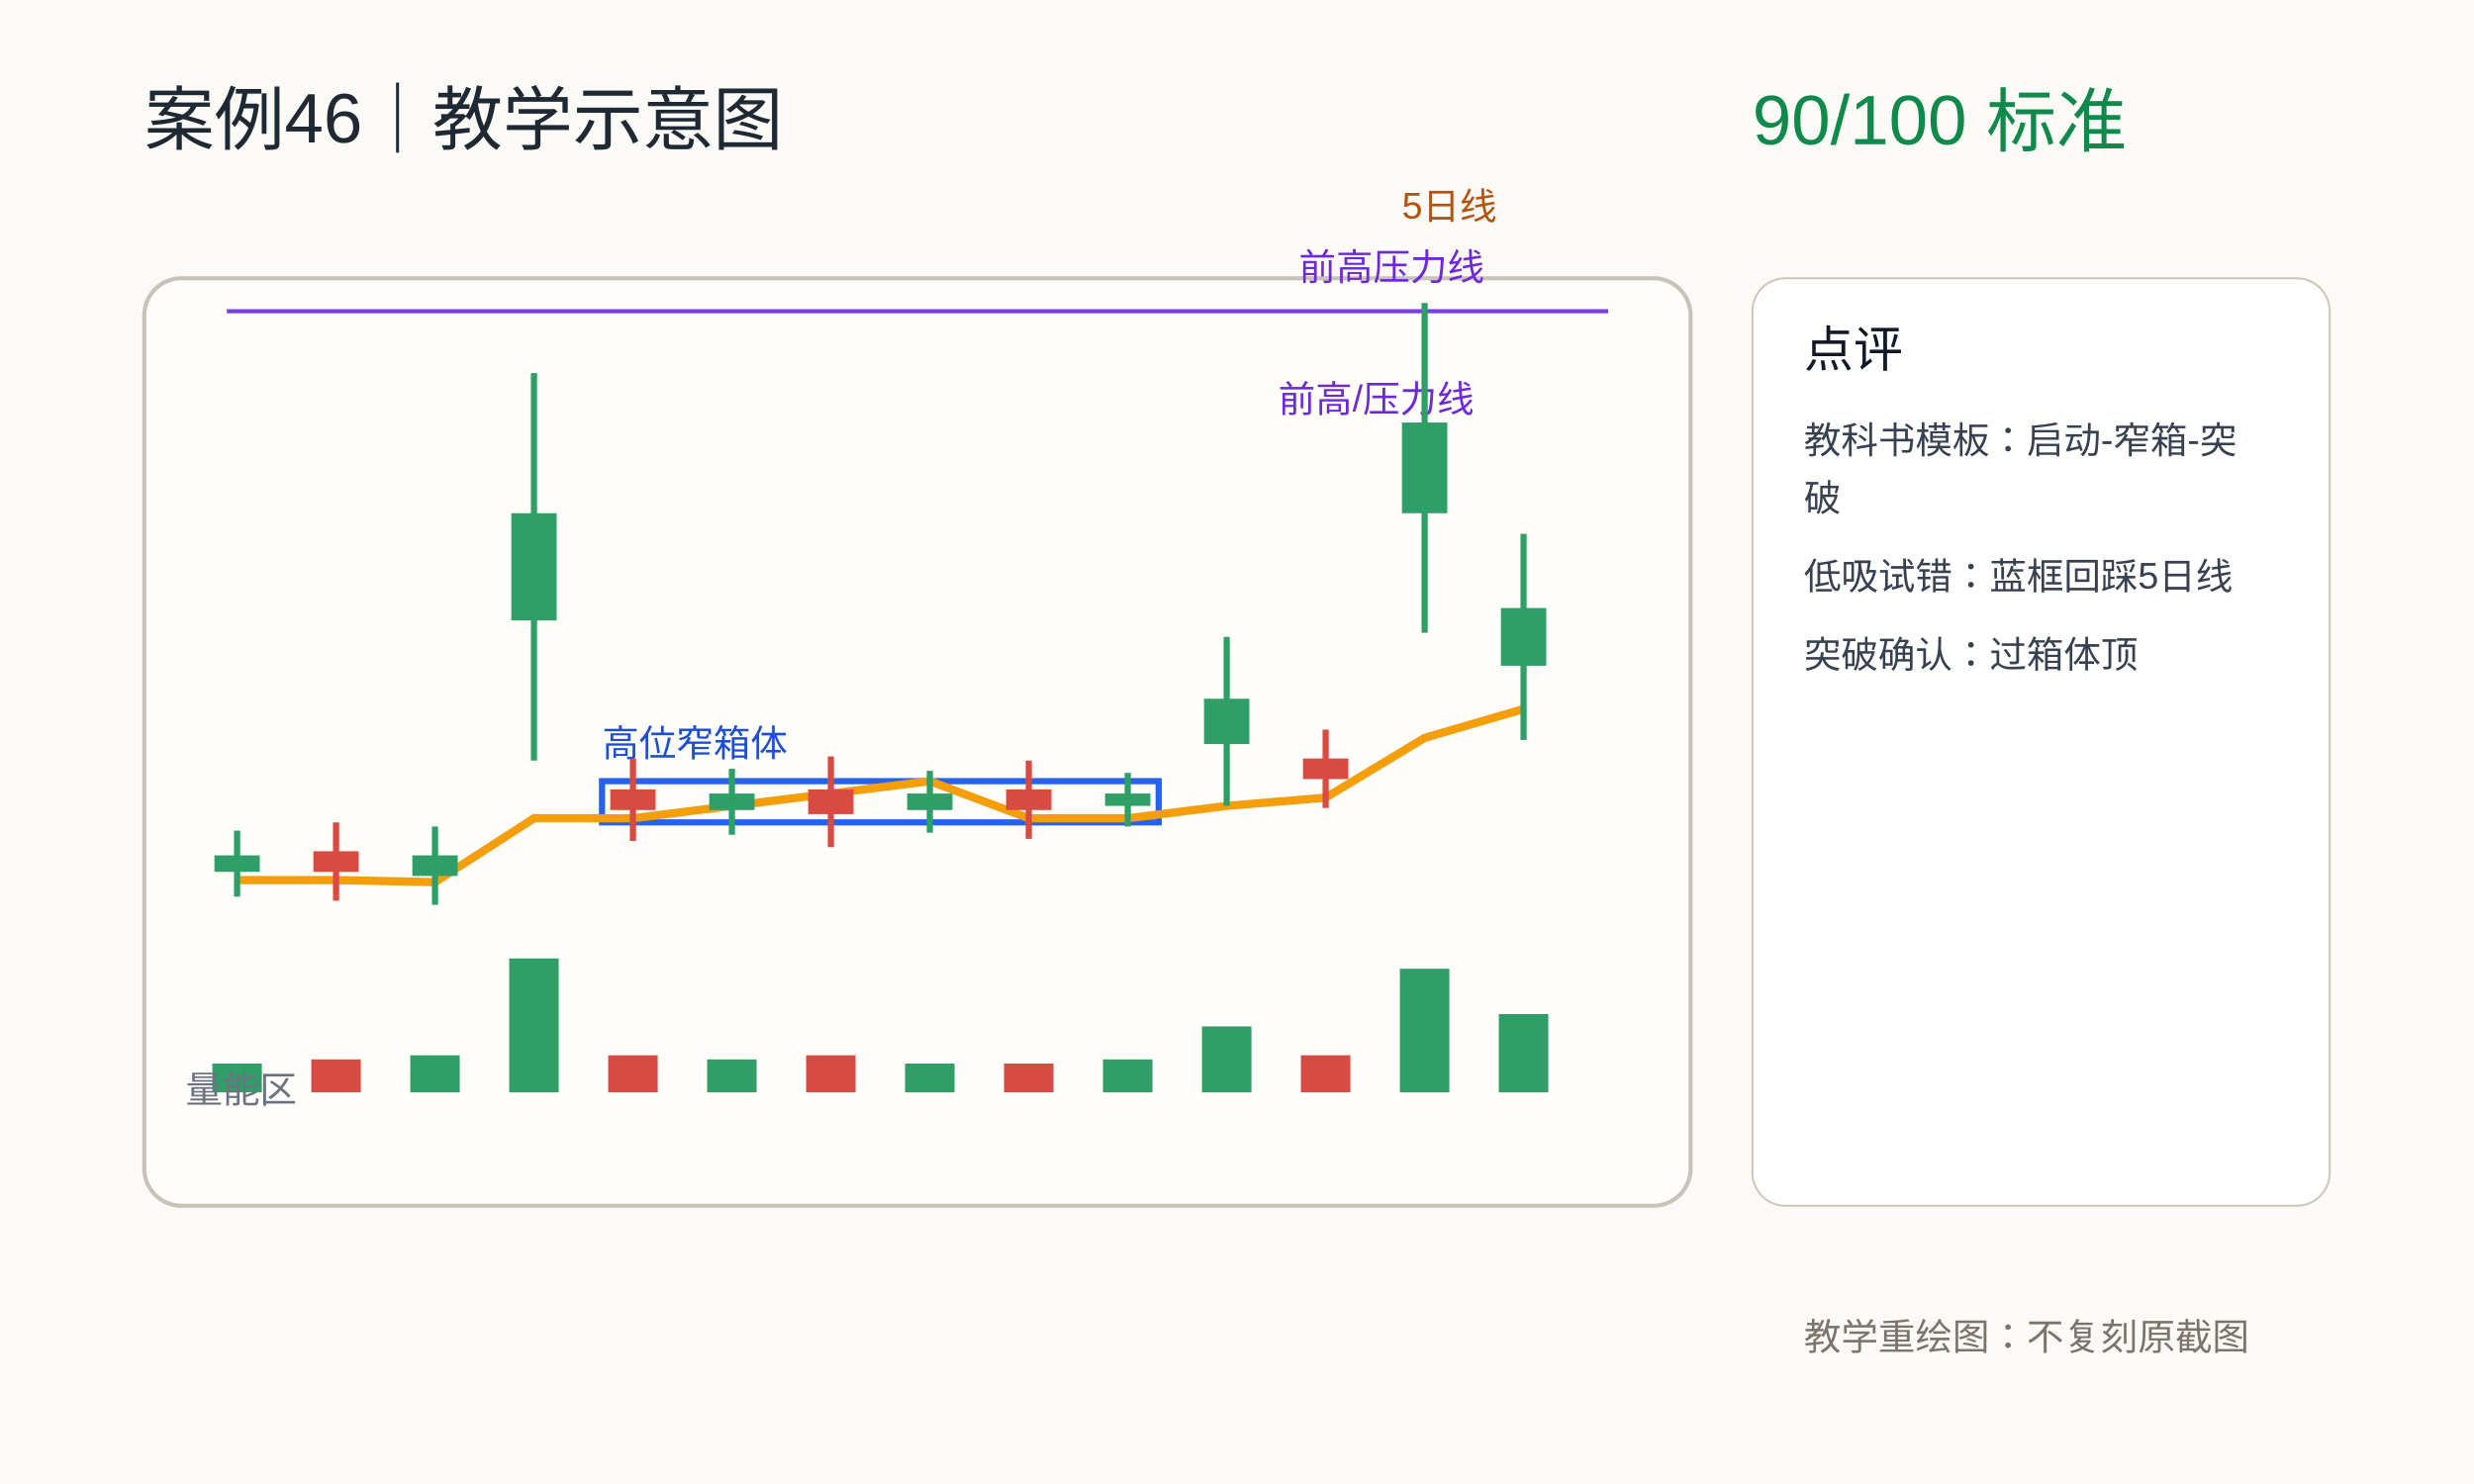
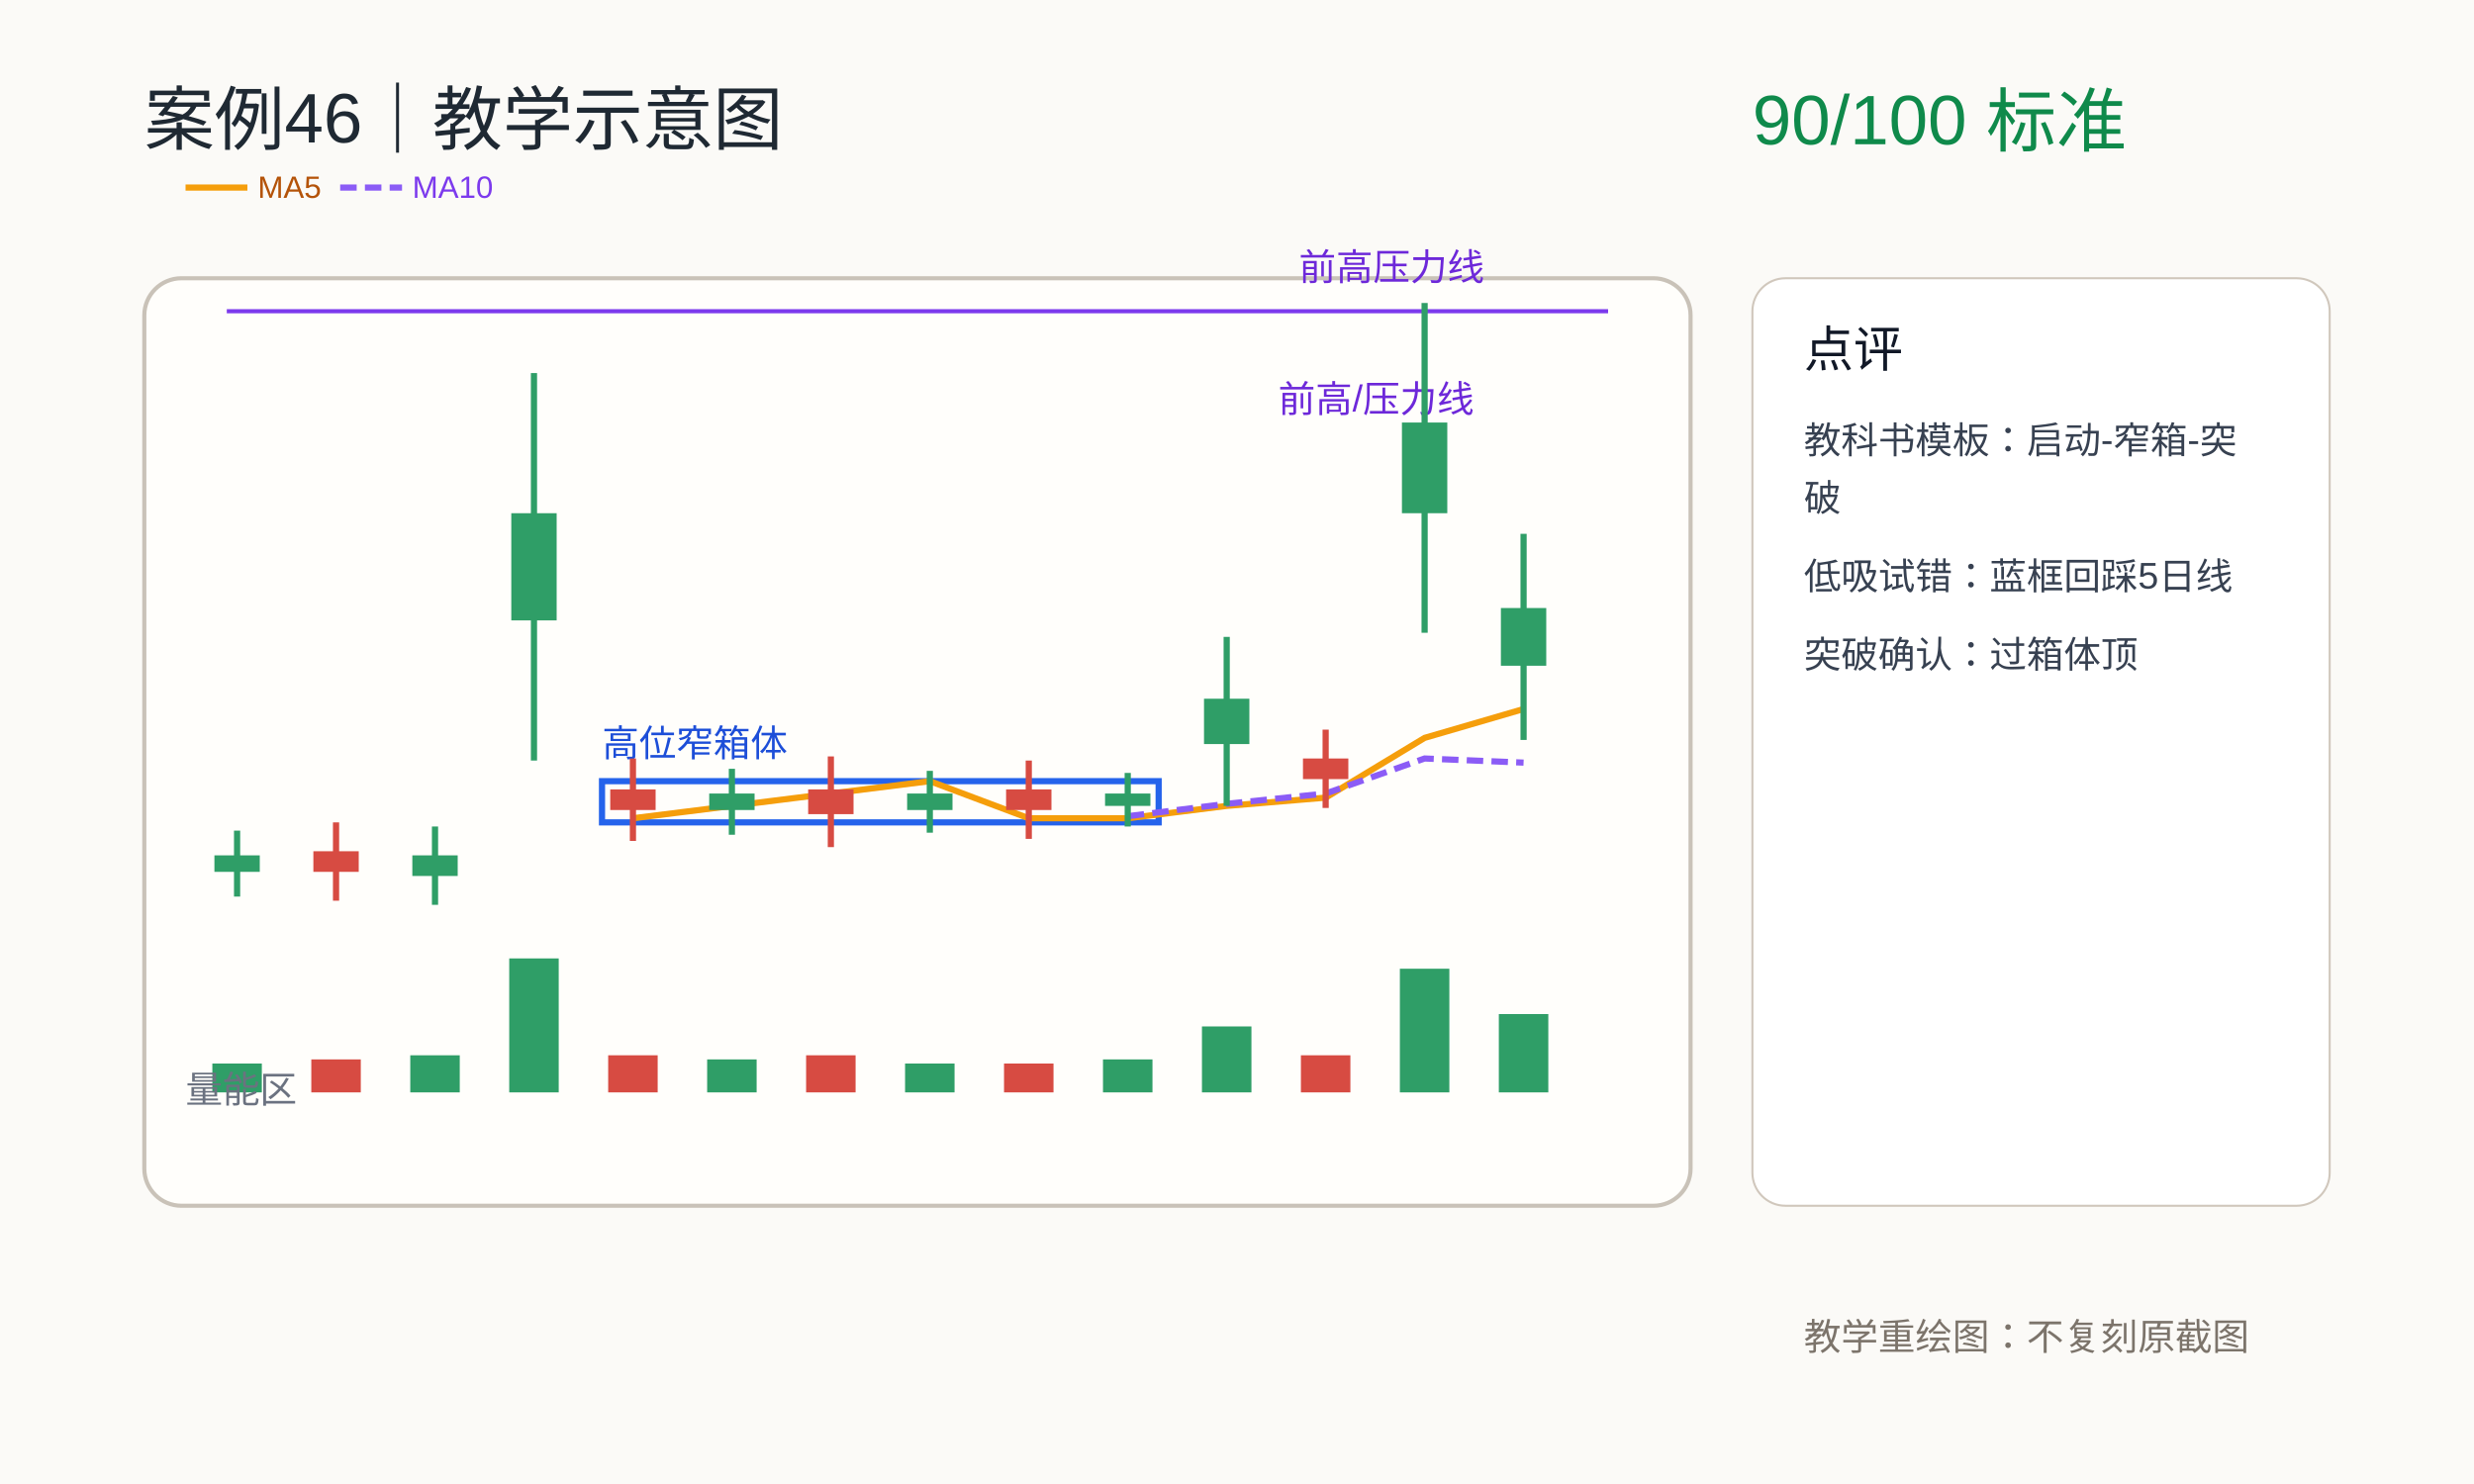
<svg xmlns="http://www.w3.org/2000/svg" width="1200" height="720" viewBox="0 0 1200 720">
  <rect width="1200" height="720" fill="#fbfaf7" />
  <rect x="70" y="135" width="750" height="450" rx="18" fill="#fffefb" stroke="#c9c2b8" stroke-width="2" />
  <text x="70" y="70" font-size="34" font-family="PingFang SC, Arial" fill="#1f2933">案例46｜教学示意图</text>
  <text x="850" y="70" font-size="34" font-family="PingFang SC, Arial" fill="#0f8a4b">90/100  标准</text>
  <text x="620" y="200" font-size="18" font-family="PingFang SC, Arial" fill="#6d28d9">前高/压力线</text>
  <line x1="110" y1="151" x2="780" y2="151" stroke="#7c3aed" stroke-width="2" />
  <text x="630" y="136" font-size="18" font-family="PingFang SC, Arial" fill="#6d28d9">前高压力线</text>
  <rect x="292" y="379" width="270" height="20" fill="none" stroke="#2563eb" stroke-width="3" />
  <text x="292" y="367" font-size="18" font-family="PingFang SC, Arial" fill="#1d4ed8">高位窄箱体</text>
-   <polyline points="115,427 163,427 211,428 259,397 307,397 355,391 403,385 451,379 499,397 547,397 595,391 643,387 691,358 739,344" fill="none" stroke="#f59e0b" stroke-width="4" />
-   <text x="680" y="106" font-size="18" font-family="PingFang SC, Arial" fill="#b45309">5日线</text>
+   <polyline points="307,397 355,391 403,385 451,379 499,397 547,397 595,391 643,387 691,358 739,344" fill="none" stroke="#f59e0b" stroke-width="3" />
+   <polyline points="547,396 595,390 643,385 691,368 739,370" fill="none" stroke="#8b5cf6" stroke-width="3" stroke-dasharray="8,4" />
+   <line x1="90" y1="91" x2="120" y2="91" stroke="#f59e0b" stroke-width="3" />
+   <text x="125" y="96" font-size="15" font-family="PingFang SC, Arial" fill="#b45309">MA5</text>
+   <line x1="165" y1="91" x2="195" y2="91" stroke="#8b5cf6" stroke-width="3" stroke-dasharray="8,4" />
+   <text x="200" y="96" font-size="15" font-family="PingFang SC, Arial" fill="#7c3aed">MA10</text>
  <line x1="115" y1="403" x2="115" y2="435" stroke="#2f9e67" stroke-width="3" />
  <rect x="104" y="415" width="22" height="8" fill="#2f9e67" />
  <line x1="163" y1="399" x2="163" y2="437" stroke="#d74b42" stroke-width="3" />
  <rect x="152" y="413" width="22" height="10" fill="#d74b42" />
  <line x1="211" y1="401" x2="211" y2="439" stroke="#2f9e67" stroke-width="3" />
  <rect x="200" y="415" width="22" height="10" fill="#2f9e67" />
  <line x1="259" y1="181" x2="259" y2="369" stroke="#2f9e67" stroke-width="3" />
  <rect x="248" y="249" width="22" height="52" fill="#2f9e67" />
  <line x1="307" y1="368" x2="307" y2="408" stroke="#d74b42" stroke-width="3" />
  <rect x="296" y="383" width="22" height="10" fill="#d74b42" />
  <line x1="355" y1="373" x2="355" y2="405" stroke="#2f9e67" stroke-width="3" />
  <rect x="344" y="385" width="22" height="8" fill="#2f9e67" />
  <line x1="403" y1="367" x2="403" y2="411" stroke="#d74b42" stroke-width="3" />
  <rect x="392" y="383" width="22" height="12" fill="#d74b42" />
  <line x1="451" y1="374" x2="451" y2="404" stroke="#2f9e67" stroke-width="3" />
  <rect x="440" y="385" width="22" height="8" fill="#2f9e67" />
  <line x1="499" y1="369" x2="499" y2="407" stroke="#d74b42" stroke-width="3" />
  <rect x="488" y="383" width="22" height="10" fill="#d74b42" />
  <line x1="547" y1="375" x2="547" y2="401" stroke="#2f9e67" stroke-width="3" />
  <rect x="536" y="385" width="22" height="6" fill="#2f9e67" />
  <line x1="595" y1="309" x2="595" y2="391" stroke="#2f9e67" stroke-width="3" />
  <rect x="584" y="339" width="22" height="22" fill="#2f9e67" />
  <line x1="643" y1="354" x2="643" y2="392" stroke="#d74b42" stroke-width="3" />
  <rect x="632" y="368" width="22" height="10" fill="#d74b42" />
  <line x1="691" y1="147" x2="691" y2="307" stroke="#2f9e67" stroke-width="3" />
  <rect x="680" y="205" width="22" height="44" fill="#2f9e67" />
  <line x1="739" y1="259" x2="739" y2="359" stroke="#2f9e67" stroke-width="3" />
  <rect x="728" y="295" width="22" height="28" fill="#2f9e67" />
  <rect x="103" y="516" width="24" height="14" fill="#2f9e67" />
  <rect x="151" y="514" width="24" height="16" fill="#d74b42" />
  <rect x="199" y="512" width="24" height="18" fill="#2f9e67" />
  <rect x="247" y="465" width="24" height="65" fill="#2f9e67" />
  <rect x="295" y="512" width="24" height="18" fill="#d74b42" />
  <rect x="343" y="514" width="24" height="16" fill="#2f9e67" />
  <rect x="391" y="512" width="24" height="18" fill="#d74b42" />
  <rect x="439" y="516" width="24" height="14" fill="#2f9e67" />
  <rect x="487" y="516" width="24" height="14" fill="#d74b42" />
  <rect x="535" y="514" width="24" height="16" fill="#2f9e67" />
  <rect x="583" y="498" width="24" height="32" fill="#2f9e67" />
  <rect x="631" y="512" width="24" height="18" fill="#d74b42" />
  <rect x="679" y="470" width="24" height="60" fill="#2f9e67" />
  <rect x="727" y="492" width="24" height="38" fill="#2f9e67" />
  <text x="90" y="535" font-size="18" font-family="PingFang SC, Arial" fill="#6b7280">量能区</text>
  <rect x="850" y="135" width="280" height="450" rx="16" fill="#ffffff" stroke="#d0c7bc" />
  <text x="875" y="178" font-size="24" font-family="PingFang SC, Arial" fill="#111827">点评</text>
  <text x="875" y="220" font-size="18" font-family="PingFang SC, Arial" fill="#374151">教科书模板：启动-窄箱-突</text>
  <text x="875" y="248" font-size="18" font-family="PingFang SC, Arial" fill="#374151">破</text>
  <text x="875" y="286" font-size="18" font-family="PingFang SC, Arial" fill="#374151">低吸试错：蓝框回踩5日线</text>
  <text x="875" y="324" font-size="18" font-family="PingFang SC, Arial" fill="#374151">突破确认：过箱体顶</text>
  <text x="875" y="655" font-size="18" font-family="PingFang SC, Arial" fill="#7c746b">教学重绘图：不复刻原截图</text>
</svg>
